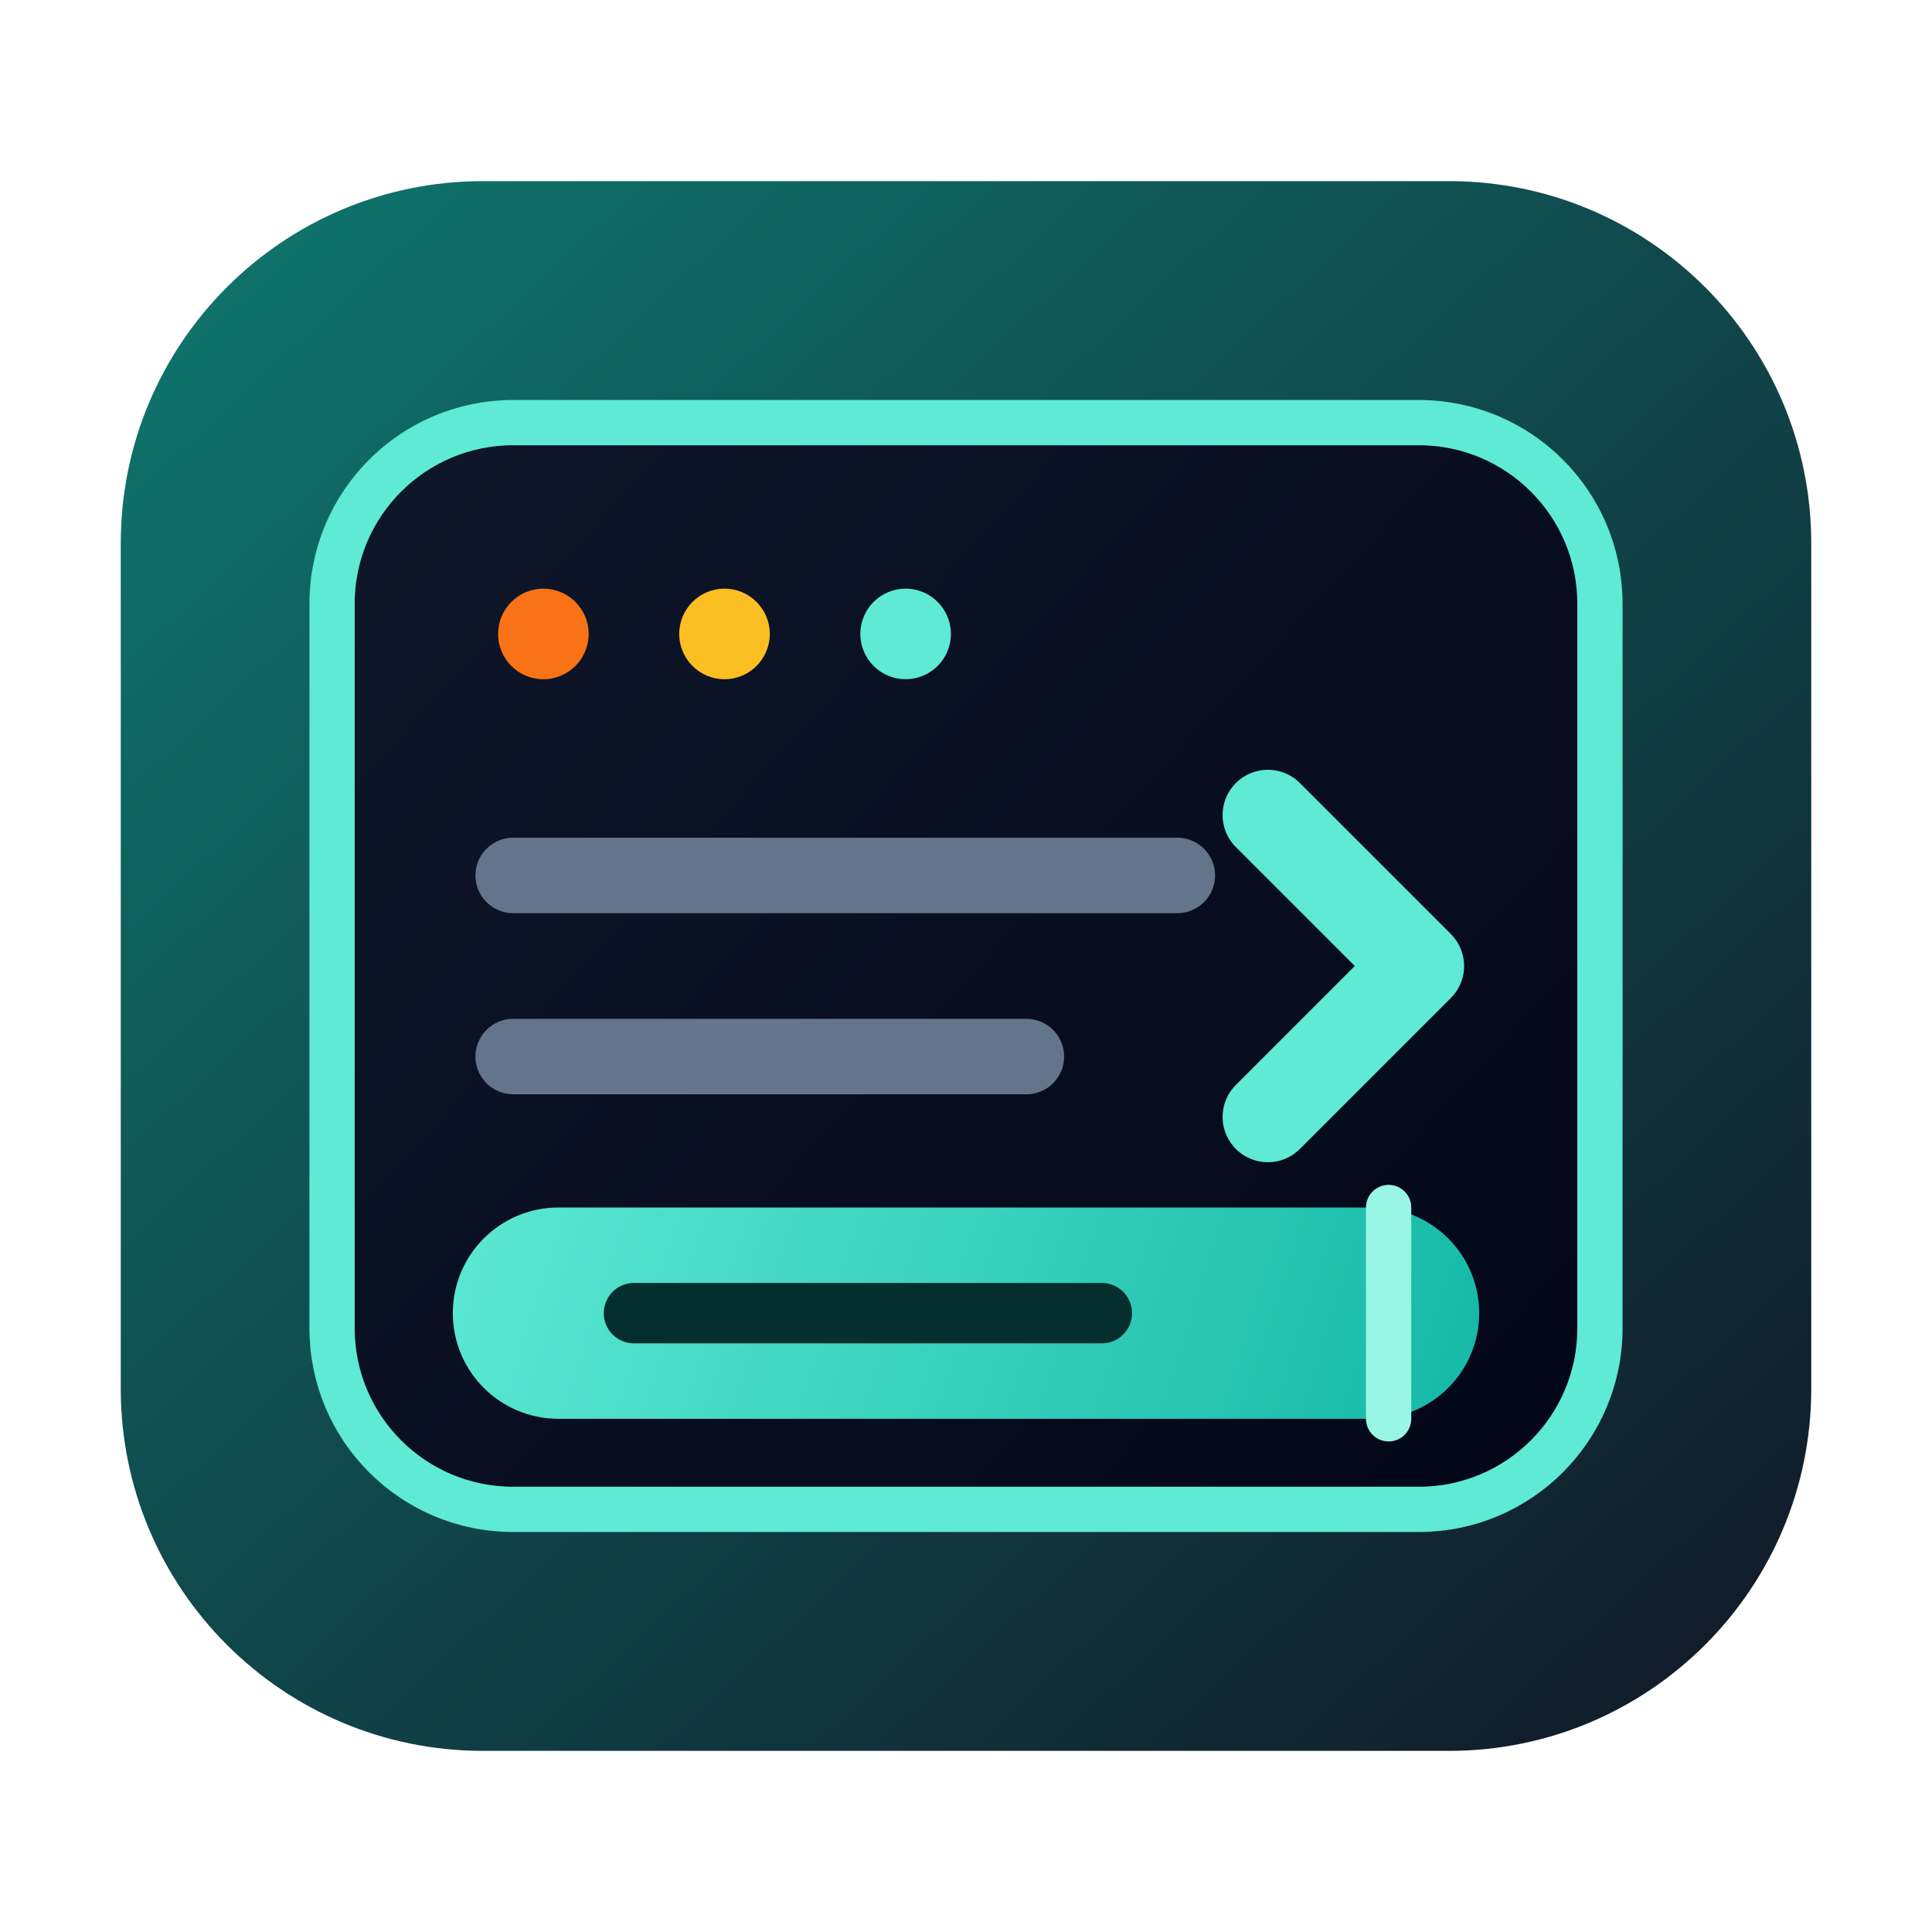
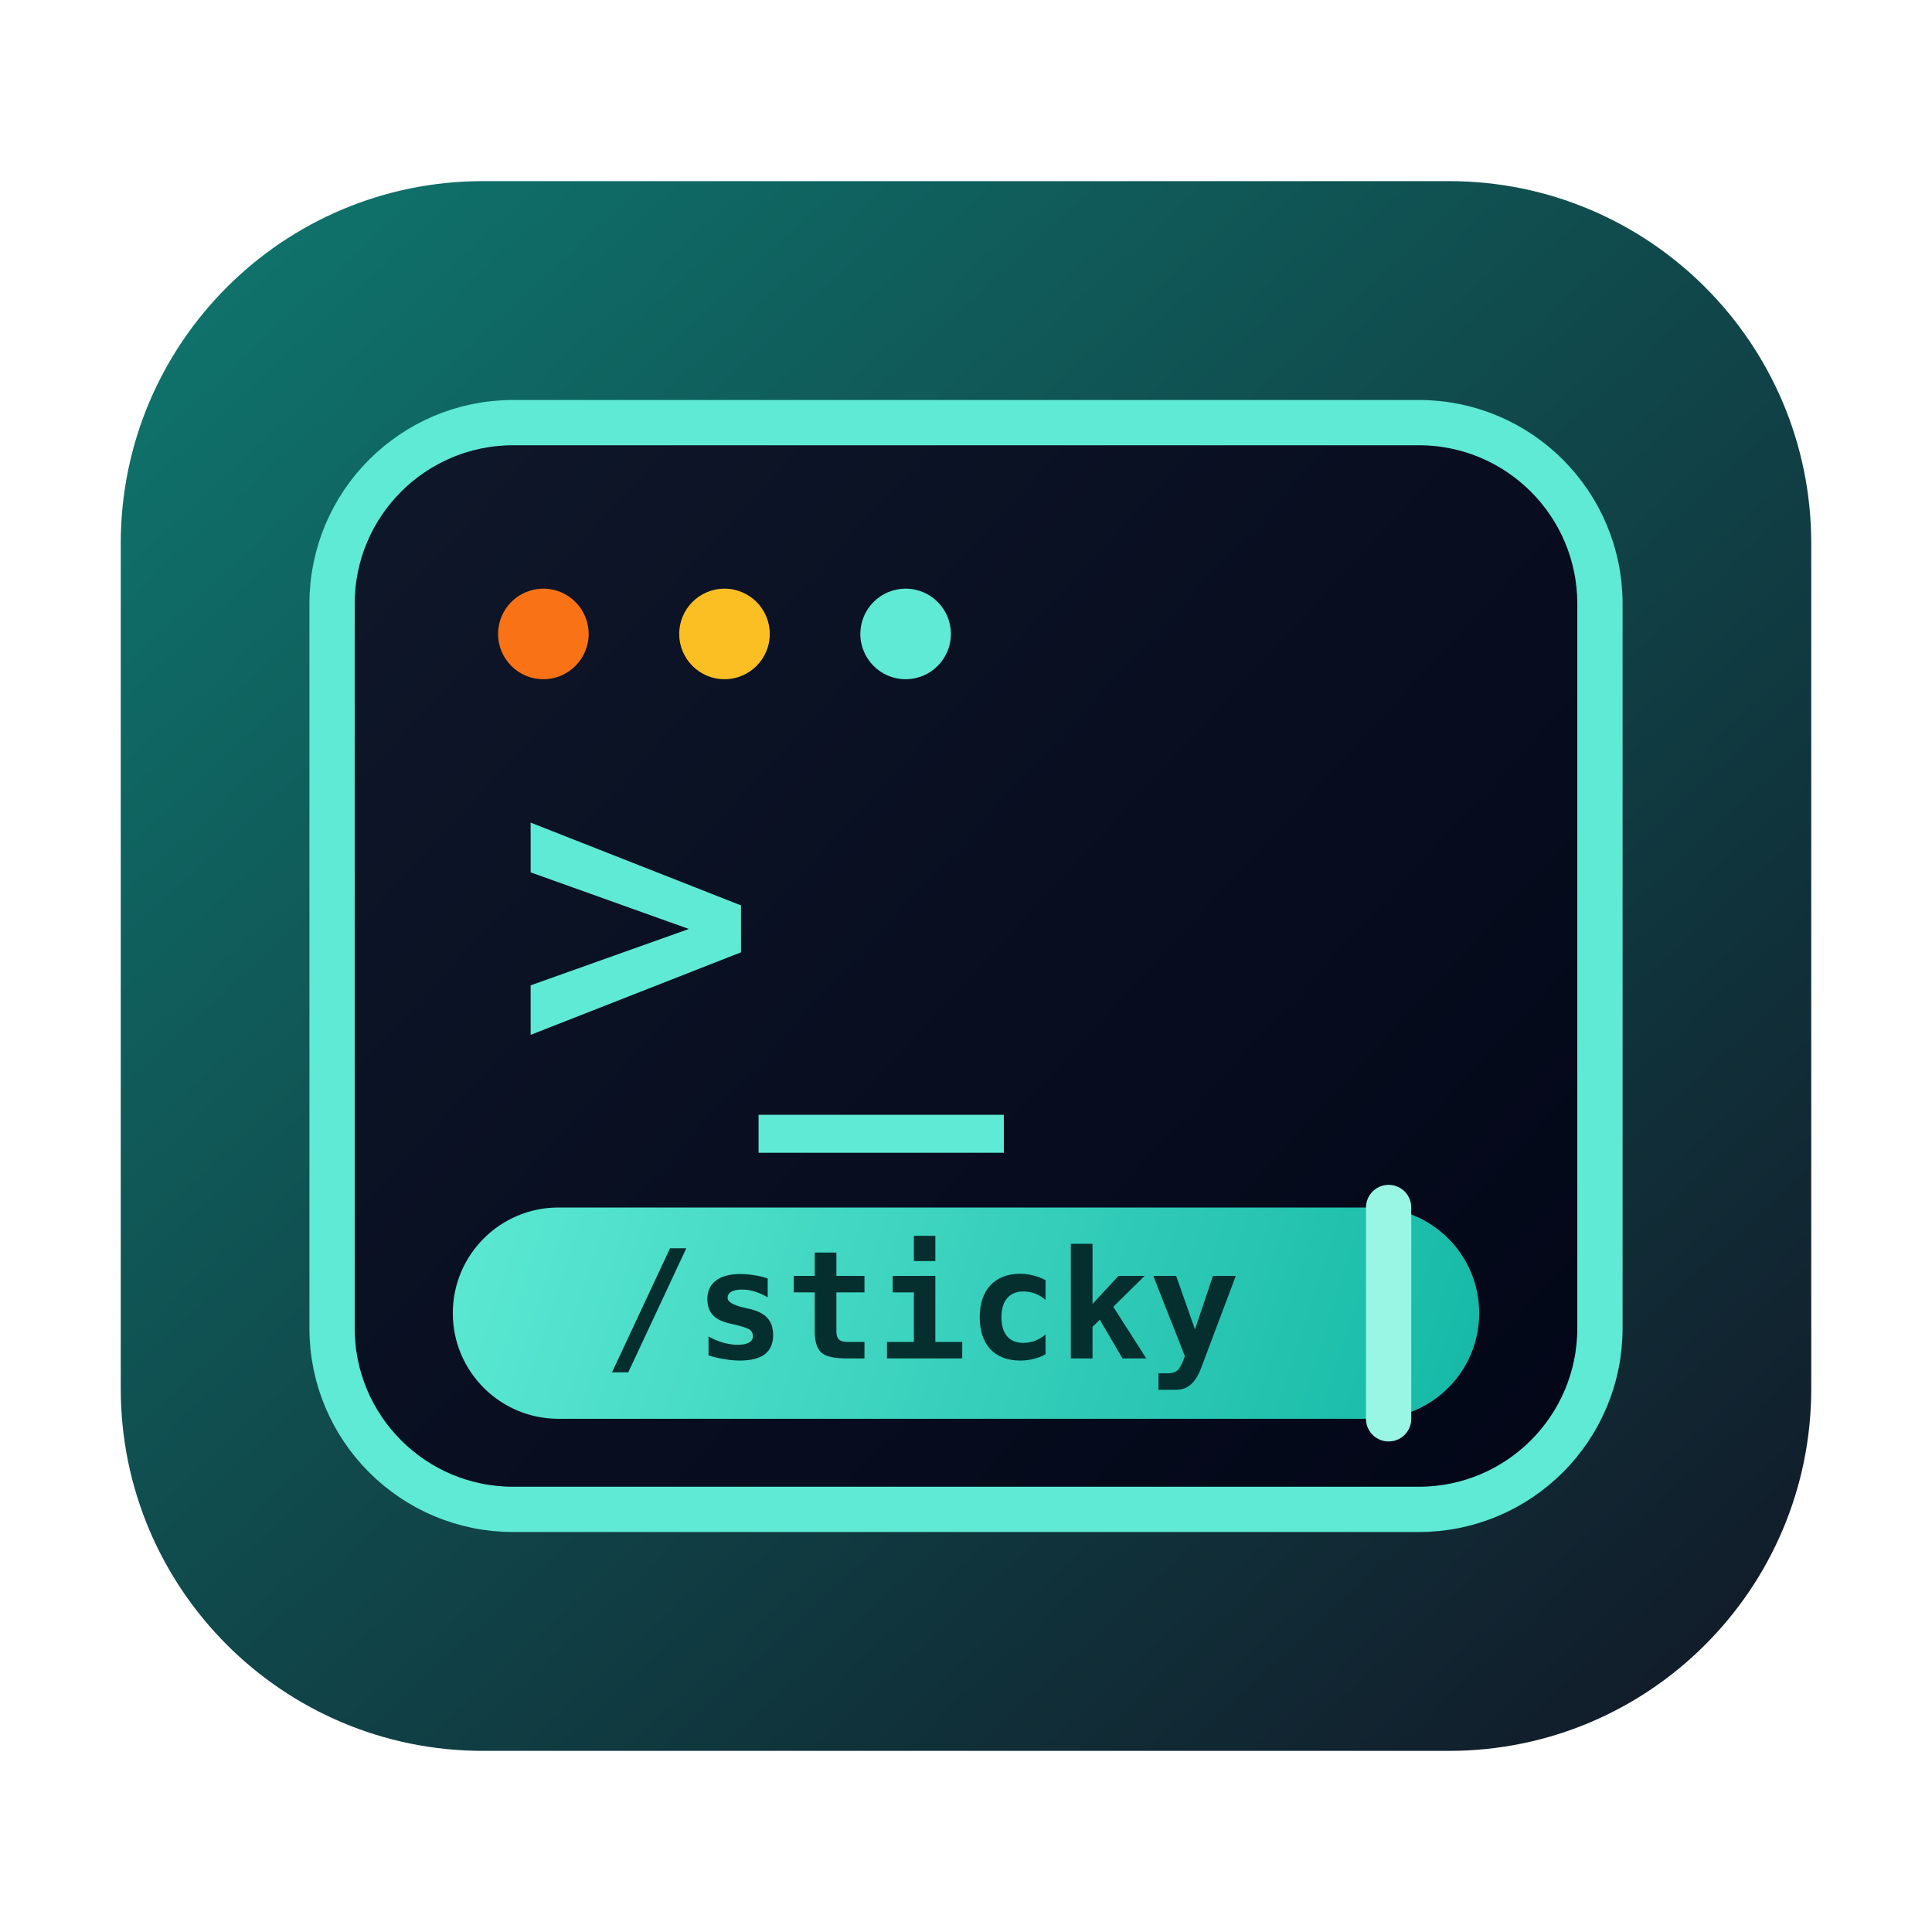
<svg xmlns="http://www.w3.org/2000/svg" viewBox="0 0 128 128" role="img" aria-labelledby="title desc">
  <defs>
    <linearGradient id="bg" x1="14" y1="10" x2="114" y2="118" gradientUnits="userSpaceOnUse">
      <stop offset="0" stop-color="#0f766e" />
      <stop offset="1" stop-color="#111827" />
    </linearGradient>
    <linearGradient id="panel" x1="24" y1="28" x2="104" y2="102" gradientUnits="userSpaceOnUse">
      <stop offset="0" stop-color="#0f172a" />
      <stop offset="1" stop-color="#020617" />
    </linearGradient>
    <linearGradient id="sticky" x1="30" y1="74" x2="98" y2="96" gradientUnits="userSpaceOnUse">
      <stop offset="0" stop-color="#5eead4" />
      <stop offset="1" stop-color="#14b8a6" />
    </linearGradient>
  </defs>
  <rect x="8" y="12" width="112" height="104" rx="24" fill="url(#bg)" />
  <rect x="22" y="28" width="84" height="72" rx="12" fill="url(#panel)" stroke="#5eead4" stroke-width="3" />
  <circle cx="36" cy="42" r="3" fill="#f97316" />
  <circle cx="48" cy="42" r="3" fill="#fbbf24" />
  <circle cx="60" cy="42" r="3" fill="#5eead4" />
-   <path d="M34 58h44M34 70h34" stroke="#64748b" stroke-width="5" stroke-linecap="round" />
-   <path d="M84 54l10 10-10 10" fill="none" stroke="#5eead4" stroke-width="6" stroke-linecap="round" stroke-linejoin="round" />
+   <text x="34" y="70" fill="#5eead4" font-family="ui-monospace, SFMono-Regular, Menlo, Consolas, monospace" font-size="27" font-weight="700">&gt;_</text>
  <rect x="30" y="80" width="68" height="14" rx="7" fill="url(#sticky)" />
-   <path d="M42 87h31" stroke="#042f2e" stroke-width="4" stroke-linecap="round" />
+   <text x="40" y="90" fill="#042f2e" font-family="ui-monospace, SFMono-Regular, Menlo, Consolas, monospace" font-size="10" font-weight="800">/sticky</text>
  <path d="M92 80v14" stroke="#99f6e4" stroke-width="3" stroke-linecap="round" />
</svg>
